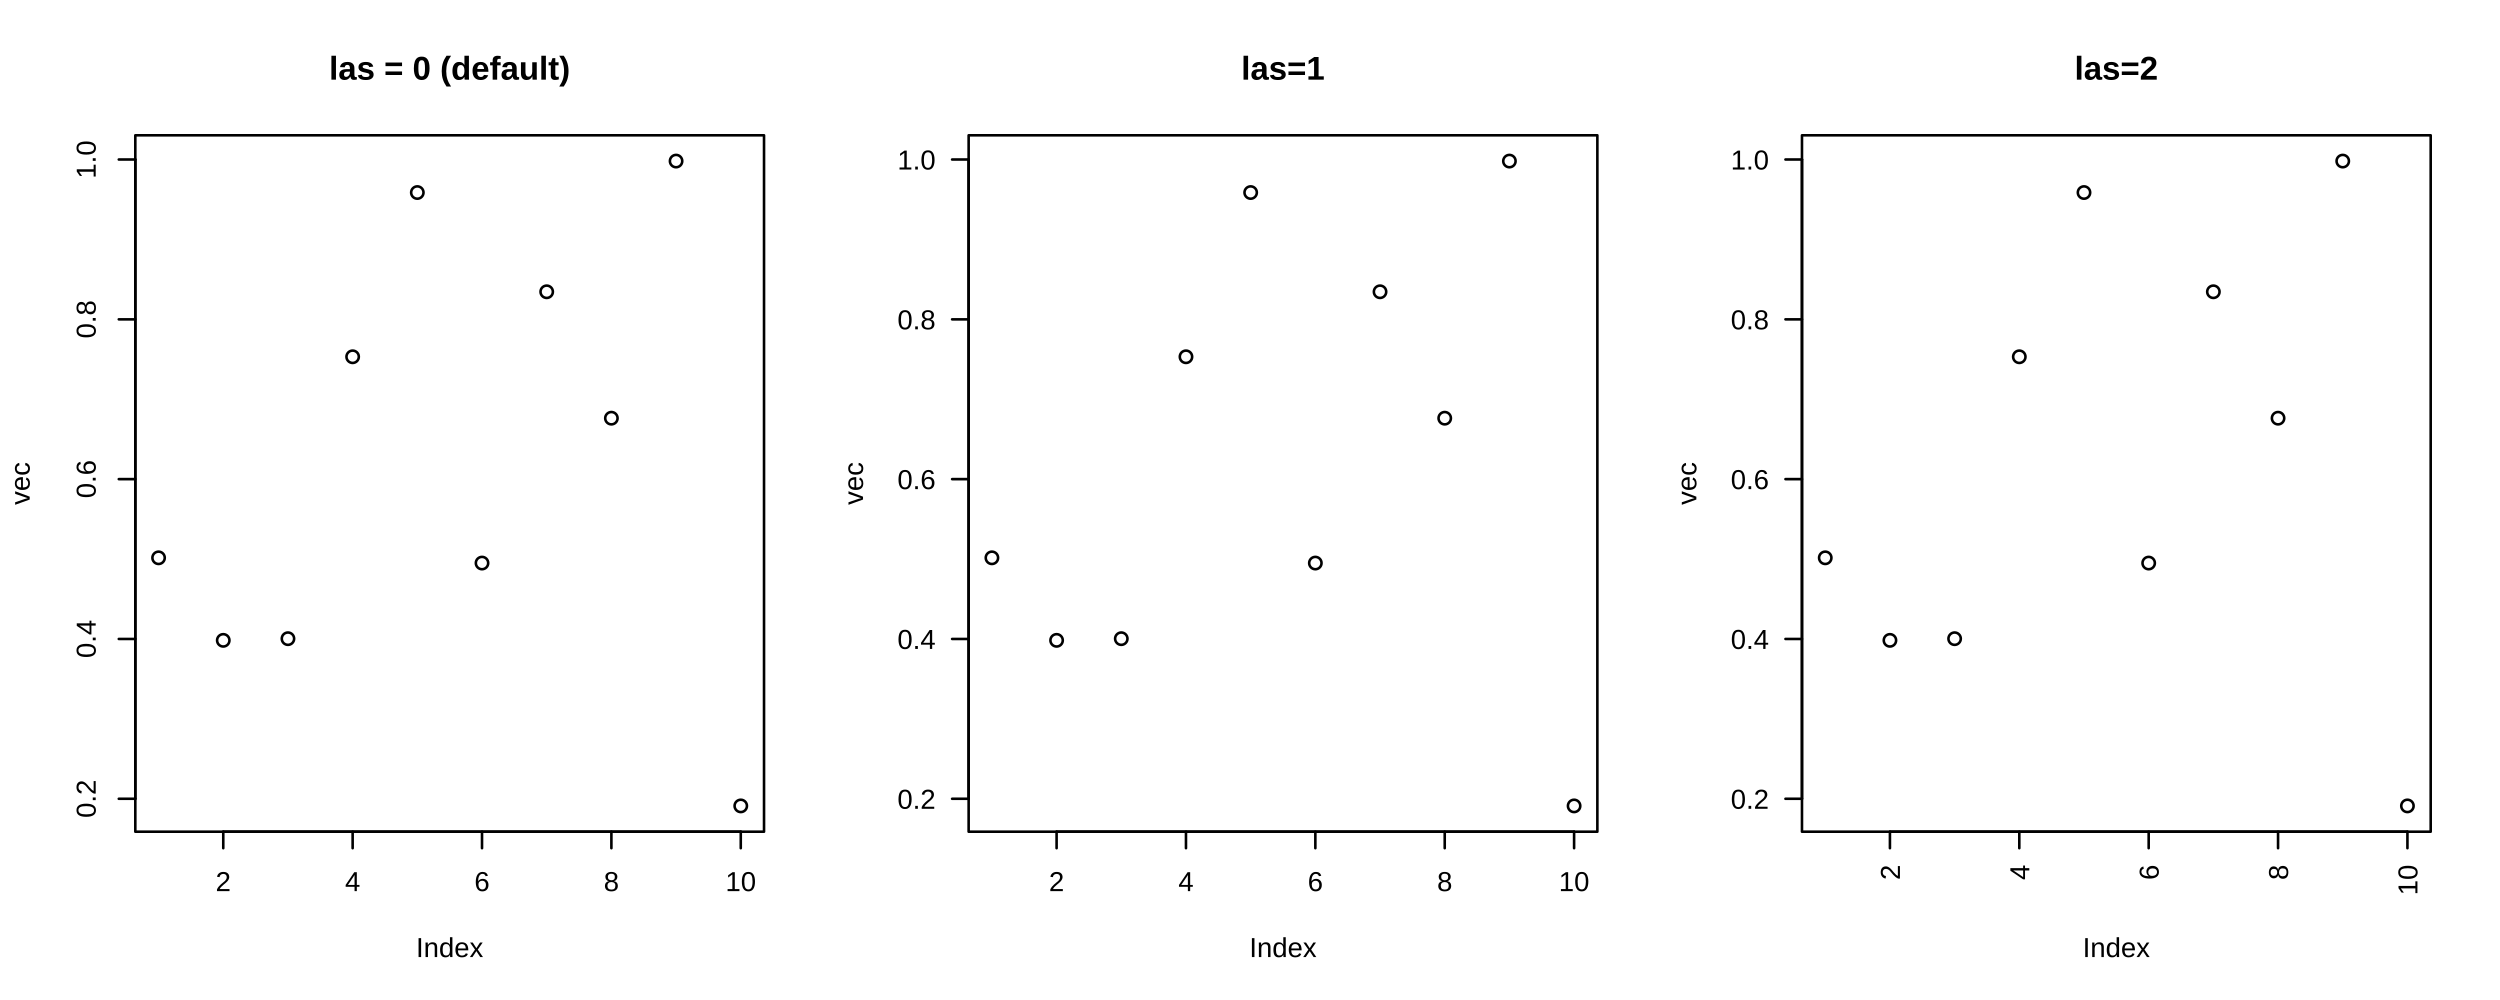
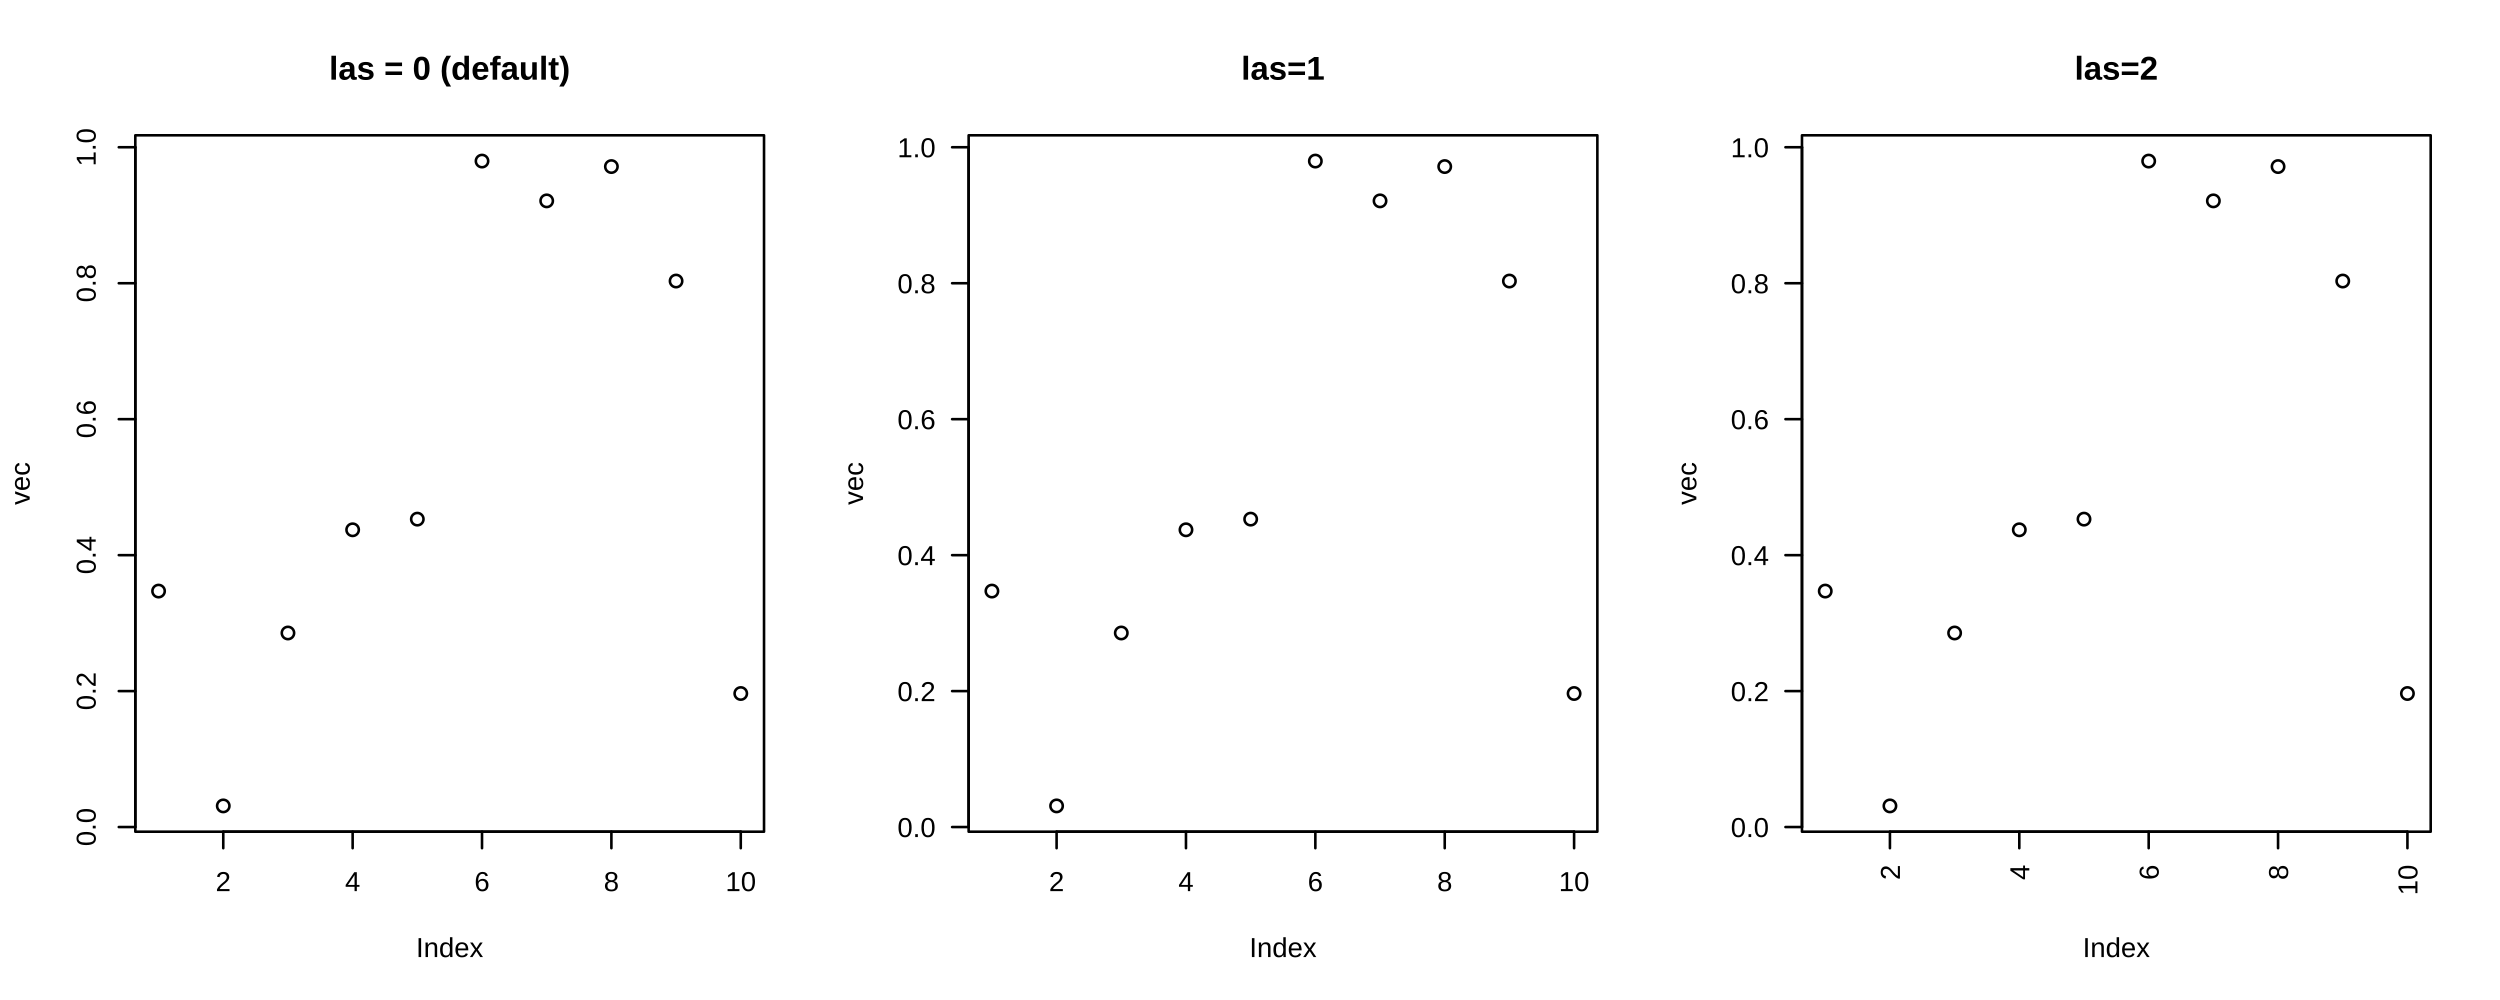
<svg xmlns="http://www.w3.org/2000/svg" class="svglite" width="720.00pt" height="288.00pt" viewBox="0 0 720.00 288.00">
  <defs>
    <style type="text/css">
    .svglite line, .svglite polyline, .svglite polygon, .svglite path, .svglite rect, .svglite circle {
      fill: none;
      stroke: #000000;
      stroke-linecap: round;
      stroke-linejoin: round;
      stroke-miterlimit: 10.00;
    }
    .svglite text {
      white-space: pre;
    }
  </style>
  </defs>
  <rect width="100%" height="100%" style="stroke: none; fill: #FFFFFF;" />
  <defs>
    <clipPath id="cpMC4wMHw3MjAuMDB8MC4wMHwyODguMDA=">
      <rect x="0.00" y="0.00" width="720.00" height="288.00" />
    </clipPath>
  </defs>
  <g clip-path="url(#cpMC4wMHw3MjAuMDB8MC4wMHwyODguMDA=)">
</g>
  <defs>
    <clipPath id="cpMzguOTd8MjIwLjA0fDM4Ljk3fDIzOS41Mw==">
      <rect x="38.97" y="38.97" width="181.08" height="200.56" />
    </clipPath>
  </defs>
  <g clip-path="url(#cpMzguOTd8MjIwLjA0fDM4Ljk3fDIzOS41Mw==)">
-     <circle cx="45.67" cy="160.65" r="1.78" style="stroke-width: 0.75;" />
-     <circle cx="64.30" cy="184.42" r="1.78" style="stroke-width: 0.75;" />
-     <circle cx="82.93" cy="183.94" r="1.78" style="stroke-width: 0.75;" />
-     <circle cx="101.56" cy="102.75" r="1.78" style="stroke-width: 0.75;" />
-     <circle cx="120.19" cy="55.45" r="1.78" style="stroke-width: 0.75;" />
-     <circle cx="138.82" cy="162.16" r="1.78" style="stroke-width: 0.75;" />
-     <circle cx="157.45" cy="84.03" r="1.78" style="stroke-width: 0.75;" />
-     <circle cx="176.08" cy="120.44" r="1.78" style="stroke-width: 0.75;" />
-     <circle cx="194.71" cy="46.39" r="1.78" style="stroke-width: 0.75;" />
-     <circle cx="213.34" cy="232.10" r="1.78" style="stroke-width: 0.75;" />
+     <circle cx="45.67" cy="170.23" r="1.78" style="stroke-width: 0.75;" />
+     <circle cx="64.30" cy="232.10" r="1.78" style="stroke-width: 0.75;" />
+     <circle cx="82.93" cy="182.30" r="1.78" style="stroke-width: 0.75;" />
+     <circle cx="101.56" cy="152.58" r="1.78" style="stroke-width: 0.75;" />
+     <circle cx="120.19" cy="149.51" r="1.78" style="stroke-width: 0.75;" />
+     <circle cx="138.82" cy="46.39" r="1.78" style="stroke-width: 0.75;" />
+     <circle cx="157.45" cy="57.85" r="1.78" style="stroke-width: 0.75;" />
+     <circle cx="176.08" cy="47.97" r="1.78" style="stroke-width: 0.75;" />
+     <circle cx="194.71" cy="80.94" r="1.78" style="stroke-width: 0.75;" />
+     <circle cx="213.34" cy="199.73" r="1.78" style="stroke-width: 0.75;" />
  </g>
  <g clip-path="url(#cpMC4wMHw3MjAuMDB8MC4wMHwyODguMDA=)">
    <line x1="64.30" y1="239.53" x2="213.34" y2="239.53" style="stroke-width: 0.75;" />
    <line x1="64.30" y1="239.53" x2="64.30" y2="244.28" style="stroke-width: 0.75;" />
    <line x1="101.56" y1="239.53" x2="101.56" y2="244.28" style="stroke-width: 0.75;" />
    <line x1="138.82" y1="239.53" x2="138.82" y2="244.28" style="stroke-width: 0.75;" />
    <line x1="176.08" y1="239.53" x2="176.08" y2="244.28" style="stroke-width: 0.75;" />
    <line x1="213.34" y1="239.53" x2="213.34" y2="244.28" style="stroke-width: 0.75;" />
    <text x="64.30" y="256.64" text-anchor="middle" style="font-size: 7.92px; font-family: &quot;Liberation Sans&quot;;" textLength="5.03px" lengthAdjust="spacingAndGlyphs">2</text>
    <text x="101.56" y="256.64" text-anchor="middle" style="font-size: 7.92px; font-family: &quot;Liberation Sans&quot;;" textLength="5.03px" lengthAdjust="spacingAndGlyphs">4</text>
    <text x="138.82" y="256.64" text-anchor="middle" style="font-size: 7.92px; font-family: &quot;Liberation Sans&quot;;" textLength="5.03px" lengthAdjust="spacingAndGlyphs">6</text>
    <text x="176.08" y="256.64" text-anchor="middle" style="font-size: 7.92px; font-family: &quot;Liberation Sans&quot;;" textLength="5.03px" lengthAdjust="spacingAndGlyphs">8</text>
    <text x="213.34" y="256.64" text-anchor="middle" style="font-size: 7.92px; font-family: &quot;Liberation Sans&quot;;" textLength="10.07px" lengthAdjust="spacingAndGlyphs">10</text>
-     <line x1="38.97" y1="230.05" x2="38.97" y2="45.94" style="stroke-width: 0.75;" />
-     <line x1="38.97" y1="230.05" x2="34.21" y2="230.05" style="stroke-width: 0.75;" />
-     <line x1="38.97" y1="184.02" x2="34.21" y2="184.02" style="stroke-width: 0.75;" />
-     <line x1="38.97" y1="137.99" x2="34.21" y2="137.99" style="stroke-width: 0.75;" />
-     <line x1="38.97" y1="91.97" x2="34.21" y2="91.97" style="stroke-width: 0.75;" />
-     <line x1="38.97" y1="45.94" x2="34.21" y2="45.94" style="stroke-width: 0.75;" />
-     <text transform="translate(27.56,230.05) rotate(-90)" text-anchor="middle" style="font-size: 7.92px; font-family: &quot;Liberation Sans&quot;;" textLength="12.58px" lengthAdjust="spacingAndGlyphs">0.2</text>
-     <text transform="translate(27.56,184.02) rotate(-90)" text-anchor="middle" style="font-size: 7.92px; font-family: &quot;Liberation Sans&quot;;" textLength="12.58px" lengthAdjust="spacingAndGlyphs">0.4</text>
-     <text transform="translate(27.56,137.99) rotate(-90)" text-anchor="middle" style="font-size: 7.92px; font-family: &quot;Liberation Sans&quot;;" textLength="12.58px" lengthAdjust="spacingAndGlyphs">0.6</text>
-     <text transform="translate(27.56,91.97) rotate(-90)" text-anchor="middle" style="font-size: 7.92px; font-family: &quot;Liberation Sans&quot;;" textLength="12.58px" lengthAdjust="spacingAndGlyphs">0.8</text>
-     <text transform="translate(27.56,45.94) rotate(-90)" text-anchor="middle" style="font-size: 7.92px; font-family: &quot;Liberation Sans&quot;;" textLength="12.58px" lengthAdjust="spacingAndGlyphs">1.0</text>
+     <line x1="38.97" y1="238.19" x2="38.97" y2="42.41" style="stroke-width: 0.75;" />
+     <line x1="38.97" y1="238.19" x2="34.21" y2="238.19" style="stroke-width: 0.75;" />
+     <line x1="38.97" y1="199.04" x2="34.21" y2="199.04" style="stroke-width: 0.75;" />
+     <line x1="38.97" y1="159.88" x2="34.21" y2="159.88" style="stroke-width: 0.75;" />
+     <line x1="38.97" y1="120.72" x2="34.21" y2="120.72" style="stroke-width: 0.75;" />
+     <line x1="38.97" y1="81.57" x2="34.21" y2="81.57" style="stroke-width: 0.75;" />
+     <line x1="38.97" y1="42.41" x2="34.21" y2="42.41" style="stroke-width: 0.75;" />
+     <text transform="translate(27.56,238.19) rotate(-90)" text-anchor="middle" style="font-size: 7.92px; font-family: &quot;Liberation Sans&quot;;" textLength="12.58px" lengthAdjust="spacingAndGlyphs">0.0</text>
+     <text transform="translate(27.56,199.04) rotate(-90)" text-anchor="middle" style="font-size: 7.92px; font-family: &quot;Liberation Sans&quot;;" textLength="12.58px" lengthAdjust="spacingAndGlyphs">0.2</text>
+     <text transform="translate(27.56,159.88) rotate(-90)" text-anchor="middle" style="font-size: 7.92px; font-family: &quot;Liberation Sans&quot;;" textLength="12.58px" lengthAdjust="spacingAndGlyphs">0.4</text>
+     <text transform="translate(27.56,120.72) rotate(-90)" text-anchor="middle" style="font-size: 7.92px; font-family: &quot;Liberation Sans&quot;;" textLength="12.58px" lengthAdjust="spacingAndGlyphs">0.6</text>
+     <text transform="translate(27.56,81.57) rotate(-90)" text-anchor="middle" style="font-size: 7.92px; font-family: &quot;Liberation Sans&quot;;" textLength="12.58px" lengthAdjust="spacingAndGlyphs">0.8</text>
+     <text transform="translate(27.56,42.41) rotate(-90)" text-anchor="middle" style="font-size: 7.92px; font-family: &quot;Liberation Sans&quot;;" textLength="12.58px" lengthAdjust="spacingAndGlyphs">1.0</text>
    <polygon points="38.97,239.53 220.04,239.53 220.04,38.97 38.97,38.97 " style="stroke-width: 0.75;" />
  </g>
  <defs>
    <clipPath id="cpMC4wMHwyNDAuMDB8MC4wMHwyODguMDA=">
      <rect x="0.00" y="0.00" width="240.00" height="288.00" />
    </clipPath>
  </defs>
  <g clip-path="url(#cpMC4wMHwyNDAuMDB8MC4wMHwyODguMDA=)">
    <text x="129.50" y="22.95" text-anchor="middle" style="font-size: 9.50px; font-weight: bold; font-family: &quot;Liberation Sans&quot;;" textLength="86.82px" lengthAdjust="spacingAndGlyphs">las = 0 (default)</text>
    <text x="129.50" y="275.64" text-anchor="middle" style="font-size: 7.92px; font-family: &quot;Liberation Sans&quot;;" textLength="21.77px" lengthAdjust="spacingAndGlyphs">Index</text>
    <text transform="translate(8.55,139.25) rotate(-90)" text-anchor="middle" style="font-size: 7.92px; font-family: &quot;Liberation Sans&quot;;" textLength="13.90px" lengthAdjust="spacingAndGlyphs">vec</text>
  </g>
  <defs>
    <clipPath id="cpMjc4Ljk3fDQ2MC4wNHwzOC45N3wyMzkuNTM=">
      <rect x="278.97" y="38.97" width="181.08" height="200.56" />
    </clipPath>
  </defs>
  <g clip-path="url(#cpMjc4Ljk3fDQ2MC4wNHwzOC45N3wyMzkuNTM=)">
-     <circle cx="285.67" cy="160.65" r="1.78" style="stroke-width: 0.75;" />
-     <circle cx="304.30" cy="184.42" r="1.78" style="stroke-width: 0.75;" />
-     <circle cx="322.93" cy="183.94" r="1.78" style="stroke-width: 0.75;" />
-     <circle cx="341.56" cy="102.75" r="1.78" style="stroke-width: 0.75;" />
-     <circle cx="360.19" cy="55.45" r="1.78" style="stroke-width: 0.75;" />
-     <circle cx="378.82" cy="162.16" r="1.78" style="stroke-width: 0.75;" />
-     <circle cx="397.45" cy="84.03" r="1.78" style="stroke-width: 0.75;" />
-     <circle cx="416.08" cy="120.44" r="1.78" style="stroke-width: 0.75;" />
-     <circle cx="434.71" cy="46.39" r="1.78" style="stroke-width: 0.75;" />
-     <circle cx="453.34" cy="232.10" r="1.78" style="stroke-width: 0.75;" />
+     <circle cx="285.67" cy="170.23" r="1.78" style="stroke-width: 0.75;" />
+     <circle cx="304.30" cy="232.10" r="1.78" style="stroke-width: 0.75;" />
+     <circle cx="322.93" cy="182.30" r="1.78" style="stroke-width: 0.75;" />
+     <circle cx="341.56" cy="152.58" r="1.78" style="stroke-width: 0.75;" />
+     <circle cx="360.19" cy="149.51" r="1.78" style="stroke-width: 0.75;" />
+     <circle cx="378.82" cy="46.39" r="1.78" style="stroke-width: 0.75;" />
+     <circle cx="397.45" cy="57.85" r="1.78" style="stroke-width: 0.75;" />
+     <circle cx="416.08" cy="47.97" r="1.78" style="stroke-width: 0.75;" />
+     <circle cx="434.71" cy="80.94" r="1.78" style="stroke-width: 0.75;" />
+     <circle cx="453.34" cy="199.73" r="1.78" style="stroke-width: 0.75;" />
  </g>
  <g clip-path="url(#cpMC4wMHw3MjAuMDB8MC4wMHwyODguMDA=)">
    <line x1="304.30" y1="239.53" x2="453.34" y2="239.53" style="stroke-width: 0.75;" />
    <line x1="304.30" y1="239.53" x2="304.30" y2="244.28" style="stroke-width: 0.75;" />
    <line x1="341.56" y1="239.53" x2="341.56" y2="244.28" style="stroke-width: 0.75;" />
    <line x1="378.82" y1="239.53" x2="378.82" y2="244.28" style="stroke-width: 0.75;" />
    <line x1="416.08" y1="239.53" x2="416.08" y2="244.28" style="stroke-width: 0.75;" />
    <line x1="453.34" y1="239.53" x2="453.34" y2="244.28" style="stroke-width: 0.75;" />
    <text x="304.30" y="256.64" text-anchor="middle" style="font-size: 7.92px; font-family: &quot;Liberation Sans&quot;;" textLength="5.03px" lengthAdjust="spacingAndGlyphs">2</text>
    <text x="341.56" y="256.64" text-anchor="middle" style="font-size: 7.92px; font-family: &quot;Liberation Sans&quot;;" textLength="5.03px" lengthAdjust="spacingAndGlyphs">4</text>
    <text x="378.82" y="256.64" text-anchor="middle" style="font-size: 7.92px; font-family: &quot;Liberation Sans&quot;;" textLength="5.03px" lengthAdjust="spacingAndGlyphs">6</text>
    <text x="416.08" y="256.64" text-anchor="middle" style="font-size: 7.92px; font-family: &quot;Liberation Sans&quot;;" textLength="5.03px" lengthAdjust="spacingAndGlyphs">8</text>
    <text x="453.34" y="256.64" text-anchor="middle" style="font-size: 7.92px; font-family: &quot;Liberation Sans&quot;;" textLength="10.07px" lengthAdjust="spacingAndGlyphs">10</text>
-     <line x1="278.97" y1="230.05" x2="278.97" y2="45.94" style="stroke-width: 0.75;" />
-     <line x1="278.97" y1="230.05" x2="274.21" y2="230.05" style="stroke-width: 0.75;" />
-     <line x1="278.97" y1="184.02" x2="274.21" y2="184.02" style="stroke-width: 0.75;" />
-     <line x1="278.97" y1="137.99" x2="274.21" y2="137.99" style="stroke-width: 0.75;" />
-     <line x1="278.97" y1="91.97" x2="274.21" y2="91.97" style="stroke-width: 0.75;" />
-     <line x1="278.97" y1="45.94" x2="274.21" y2="45.94" style="stroke-width: 0.75;" />
-     <text x="269.46" y="232.93" text-anchor="end" style="font-size: 7.92px; font-family: &quot;Liberation Sans&quot;;" textLength="12.58px" lengthAdjust="spacingAndGlyphs">0.2</text>
-     <text x="269.46" y="186.90" text-anchor="end" style="font-size: 7.92px; font-family: &quot;Liberation Sans&quot;;" textLength="12.58px" lengthAdjust="spacingAndGlyphs">0.4</text>
-     <text x="269.46" y="140.87" text-anchor="end" style="font-size: 7.92px; font-family: &quot;Liberation Sans&quot;;" textLength="12.58px" lengthAdjust="spacingAndGlyphs">0.6</text>
-     <text x="269.46" y="94.85" text-anchor="end" style="font-size: 7.92px; font-family: &quot;Liberation Sans&quot;;" textLength="12.58px" lengthAdjust="spacingAndGlyphs">0.8</text>
-     <text x="269.46" y="48.82" text-anchor="end" style="font-size: 7.92px; font-family: &quot;Liberation Sans&quot;;" textLength="12.58px" lengthAdjust="spacingAndGlyphs">1.0</text>
+     <line x1="278.97" y1="238.19" x2="278.97" y2="42.41" style="stroke-width: 0.75;" />
+     <line x1="278.97" y1="238.19" x2="274.21" y2="238.19" style="stroke-width: 0.75;" />
+     <line x1="278.97" y1="199.04" x2="274.21" y2="199.04" style="stroke-width: 0.75;" />
+     <line x1="278.97" y1="159.88" x2="274.21" y2="159.88" style="stroke-width: 0.75;" />
+     <line x1="278.97" y1="120.72" x2="274.21" y2="120.72" style="stroke-width: 0.75;" />
+     <line x1="278.97" y1="81.57" x2="274.21" y2="81.57" style="stroke-width: 0.75;" />
+     <line x1="278.97" y1="42.41" x2="274.21" y2="42.41" style="stroke-width: 0.75;" />
+     <text x="269.46" y="241.07" text-anchor="end" style="font-size: 7.92px; font-family: &quot;Liberation Sans&quot;;" textLength="12.58px" lengthAdjust="spacingAndGlyphs">0.0</text>
+     <text x="269.46" y="201.92" text-anchor="end" style="font-size: 7.92px; font-family: &quot;Liberation Sans&quot;;" textLength="12.58px" lengthAdjust="spacingAndGlyphs">0.2</text>
+     <text x="269.46" y="162.76" text-anchor="end" style="font-size: 7.92px; font-family: &quot;Liberation Sans&quot;;" textLength="12.58px" lengthAdjust="spacingAndGlyphs">0.4</text>
+     <text x="269.46" y="123.60" text-anchor="end" style="font-size: 7.92px; font-family: &quot;Liberation Sans&quot;;" textLength="12.58px" lengthAdjust="spacingAndGlyphs">0.6</text>
+     <text x="269.46" y="84.45" text-anchor="end" style="font-size: 7.92px; font-family: &quot;Liberation Sans&quot;;" textLength="12.58px" lengthAdjust="spacingAndGlyphs">0.8</text>
+     <text x="269.46" y="45.29" text-anchor="end" style="font-size: 7.92px; font-family: &quot;Liberation Sans&quot;;" textLength="12.58px" lengthAdjust="spacingAndGlyphs">1.0</text>
    <polygon points="278.97,239.53 460.04,239.53 460.04,38.97 278.97,38.97 " style="stroke-width: 0.75;" />
  </g>
  <defs>
    <clipPath id="cpMjQwLjAwfDQ4MC4wMHwwLjAwfDI4OC4wMA==">
      <rect x="240.00" y="0.00" width="240.00" height="288.00" />
    </clipPath>
  </defs>
  <g clip-path="url(#cpMjQwLjAwfDQ4MC4wMHwwLjAwfDI4OC4wMA==)">
    <text x="369.50" y="22.95" text-anchor="middle" style="font-size: 9.50px; font-weight: bold; font-family: &quot;Liberation Sans&quot;;" textLength="29.88px" lengthAdjust="spacingAndGlyphs">las=1</text>
    <text x="369.50" y="275.64" text-anchor="middle" style="font-size: 7.92px; font-family: &quot;Liberation Sans&quot;;" textLength="21.77px" lengthAdjust="spacingAndGlyphs">Index</text>
    <text transform="translate(248.55,139.25) rotate(-90)" text-anchor="middle" style="font-size: 7.92px; font-family: &quot;Liberation Sans&quot;;" textLength="13.90px" lengthAdjust="spacingAndGlyphs">vec</text>
  </g>
  <defs>
    <clipPath id="cpNTE4Ljk3fDcwMC4wNHwzOC45N3wyMzkuNTM=">
      <rect x="518.97" y="38.97" width="181.08" height="200.56" />
    </clipPath>
  </defs>
  <g clip-path="url(#cpNTE4Ljk3fDcwMC4wNHwzOC45N3wyMzkuNTM=)">
-     <circle cx="525.67" cy="160.65" r="1.78" style="stroke-width: 0.75;" />
-     <circle cx="544.30" cy="184.42" r="1.78" style="stroke-width: 0.75;" />
-     <circle cx="562.93" cy="183.94" r="1.78" style="stroke-width: 0.75;" />
-     <circle cx="581.56" cy="102.75" r="1.78" style="stroke-width: 0.75;" />
-     <circle cx="600.19" cy="55.45" r="1.78" style="stroke-width: 0.75;" />
-     <circle cx="618.82" cy="162.16" r="1.78" style="stroke-width: 0.75;" />
-     <circle cx="637.45" cy="84.03" r="1.78" style="stroke-width: 0.75;" />
-     <circle cx="656.08" cy="120.44" r="1.78" style="stroke-width: 0.75;" />
-     <circle cx="674.71" cy="46.39" r="1.78" style="stroke-width: 0.75;" />
-     <circle cx="693.34" cy="232.10" r="1.78" style="stroke-width: 0.75;" />
+     <circle cx="525.67" cy="170.23" r="1.78" style="stroke-width: 0.75;" />
+     <circle cx="544.30" cy="232.10" r="1.78" style="stroke-width: 0.75;" />
+     <circle cx="562.93" cy="182.30" r="1.78" style="stroke-width: 0.75;" />
+     <circle cx="581.56" cy="152.58" r="1.78" style="stroke-width: 0.75;" />
+     <circle cx="600.19" cy="149.51" r="1.78" style="stroke-width: 0.75;" />
+     <circle cx="618.82" cy="46.39" r="1.78" style="stroke-width: 0.75;" />
+     <circle cx="637.45" cy="57.85" r="1.78" style="stroke-width: 0.75;" />
+     <circle cx="656.08" cy="47.97" r="1.78" style="stroke-width: 0.75;" />
+     <circle cx="674.71" cy="80.94" r="1.78" style="stroke-width: 0.75;" />
+     <circle cx="693.34" cy="199.73" r="1.78" style="stroke-width: 0.75;" />
  </g>
  <g clip-path="url(#cpMC4wMHw3MjAuMDB8MC4wMHwyODguMDA=)">
    <line x1="544.30" y1="239.53" x2="693.34" y2="239.53" style="stroke-width: 0.75;" />
    <line x1="544.30" y1="239.53" x2="544.30" y2="244.28" style="stroke-width: 0.75;" />
    <line x1="581.56" y1="239.53" x2="581.56" y2="244.28" style="stroke-width: 0.75;" />
    <line x1="618.82" y1="239.53" x2="618.82" y2="244.28" style="stroke-width: 0.75;" />
    <line x1="656.08" y1="239.53" x2="656.08" y2="244.28" style="stroke-width: 0.75;" />
    <line x1="693.34" y1="239.53" x2="693.34" y2="244.28" style="stroke-width: 0.75;" />
    <text transform="translate(547.18,249.03) rotate(-90)" text-anchor="end" style="font-size: 7.92px; font-family: &quot;Liberation Sans&quot;;" textLength="5.03px" lengthAdjust="spacingAndGlyphs">2</text>
    <text transform="translate(584.44,249.03) rotate(-90)" text-anchor="end" style="font-size: 7.92px; font-family: &quot;Liberation Sans&quot;;" textLength="5.03px" lengthAdjust="spacingAndGlyphs">4</text>
    <text transform="translate(621.70,249.03) rotate(-90)" text-anchor="end" style="font-size: 7.92px; font-family: &quot;Liberation Sans&quot;;" textLength="5.03px" lengthAdjust="spacingAndGlyphs">6</text>
    <text transform="translate(658.96,249.03) rotate(-90)" text-anchor="end" style="font-size: 7.92px; font-family: &quot;Liberation Sans&quot;;" textLength="5.03px" lengthAdjust="spacingAndGlyphs">8</text>
    <text transform="translate(696.22,249.03) rotate(-90)" text-anchor="end" style="font-size: 7.92px; font-family: &quot;Liberation Sans&quot;;" textLength="10.07px" lengthAdjust="spacingAndGlyphs">10</text>
-     <line x1="518.97" y1="230.05" x2="518.97" y2="45.94" style="stroke-width: 0.75;" />
-     <line x1="518.97" y1="230.05" x2="514.21" y2="230.05" style="stroke-width: 0.75;" />
-     <line x1="518.97" y1="184.02" x2="514.21" y2="184.02" style="stroke-width: 0.75;" />
-     <line x1="518.97" y1="137.99" x2="514.21" y2="137.99" style="stroke-width: 0.75;" />
-     <line x1="518.97" y1="91.97" x2="514.21" y2="91.97" style="stroke-width: 0.75;" />
-     <line x1="518.97" y1="45.94" x2="514.21" y2="45.94" style="stroke-width: 0.75;" />
-     <text x="509.46" y="232.93" text-anchor="end" style="font-size: 7.92px; font-family: &quot;Liberation Sans&quot;;" textLength="12.58px" lengthAdjust="spacingAndGlyphs">0.2</text>
-     <text x="509.46" y="186.90" text-anchor="end" style="font-size: 7.92px; font-family: &quot;Liberation Sans&quot;;" textLength="12.58px" lengthAdjust="spacingAndGlyphs">0.4</text>
-     <text x="509.46" y="140.87" text-anchor="end" style="font-size: 7.92px; font-family: &quot;Liberation Sans&quot;;" textLength="12.58px" lengthAdjust="spacingAndGlyphs">0.6</text>
-     <text x="509.46" y="94.85" text-anchor="end" style="font-size: 7.92px; font-family: &quot;Liberation Sans&quot;;" textLength="12.58px" lengthAdjust="spacingAndGlyphs">0.8</text>
-     <text x="509.46" y="48.82" text-anchor="end" style="font-size: 7.92px; font-family: &quot;Liberation Sans&quot;;" textLength="12.58px" lengthAdjust="spacingAndGlyphs">1.0</text>
+     <line x1="518.97" y1="238.19" x2="518.97" y2="42.41" style="stroke-width: 0.75;" />
+     <line x1="518.97" y1="238.19" x2="514.21" y2="238.19" style="stroke-width: 0.75;" />
+     <line x1="518.97" y1="199.04" x2="514.21" y2="199.04" style="stroke-width: 0.75;" />
+     <line x1="518.97" y1="159.88" x2="514.21" y2="159.88" style="stroke-width: 0.75;" />
+     <line x1="518.97" y1="120.72" x2="514.21" y2="120.72" style="stroke-width: 0.75;" />
+     <line x1="518.97" y1="81.57" x2="514.21" y2="81.57" style="stroke-width: 0.75;" />
+     <line x1="518.97" y1="42.41" x2="514.21" y2="42.41" style="stroke-width: 0.75;" />
+     <text x="509.46" y="241.07" text-anchor="end" style="font-size: 7.92px; font-family: &quot;Liberation Sans&quot;;" textLength="12.58px" lengthAdjust="spacingAndGlyphs">0.0</text>
+     <text x="509.46" y="201.92" text-anchor="end" style="font-size: 7.92px; font-family: &quot;Liberation Sans&quot;;" textLength="12.58px" lengthAdjust="spacingAndGlyphs">0.2</text>
+     <text x="509.46" y="162.76" text-anchor="end" style="font-size: 7.92px; font-family: &quot;Liberation Sans&quot;;" textLength="12.58px" lengthAdjust="spacingAndGlyphs">0.4</text>
+     <text x="509.46" y="123.60" text-anchor="end" style="font-size: 7.92px; font-family: &quot;Liberation Sans&quot;;" textLength="12.58px" lengthAdjust="spacingAndGlyphs">0.6</text>
+     <text x="509.46" y="84.45" text-anchor="end" style="font-size: 7.92px; font-family: &quot;Liberation Sans&quot;;" textLength="12.58px" lengthAdjust="spacingAndGlyphs">0.8</text>
+     <text x="509.46" y="45.29" text-anchor="end" style="font-size: 7.92px; font-family: &quot;Liberation Sans&quot;;" textLength="12.58px" lengthAdjust="spacingAndGlyphs">1.0</text>
    <polygon points="518.97,239.53 700.04,239.53 700.04,38.97 518.97,38.97 " style="stroke-width: 0.75;" />
  </g>
  <defs>
    <clipPath id="cpNDgwLjAwfDcyMC4wMHwwLjAwfDI4OC4wMA==">
      <rect x="480.00" y="0.00" width="240.00" height="288.00" />
    </clipPath>
  </defs>
  <g clip-path="url(#cpNDgwLjAwfDcyMC4wMHwwLjAwfDI4OC4wMA==)">
    <text x="609.50" y="22.95" text-anchor="middle" style="font-size: 9.50px; font-weight: bold; font-family: &quot;Liberation Sans&quot;;" textLength="29.88px" lengthAdjust="spacingAndGlyphs">las=2</text>
    <text x="609.50" y="275.64" text-anchor="middle" style="font-size: 7.92px; font-family: &quot;Liberation Sans&quot;;" textLength="21.77px" lengthAdjust="spacingAndGlyphs">Index</text>
    <text transform="translate(488.55,139.25) rotate(-90)" text-anchor="middle" style="font-size: 7.92px; font-family: &quot;Liberation Sans&quot;;" textLength="13.90px" lengthAdjust="spacingAndGlyphs">vec</text>
  </g>
</svg>
